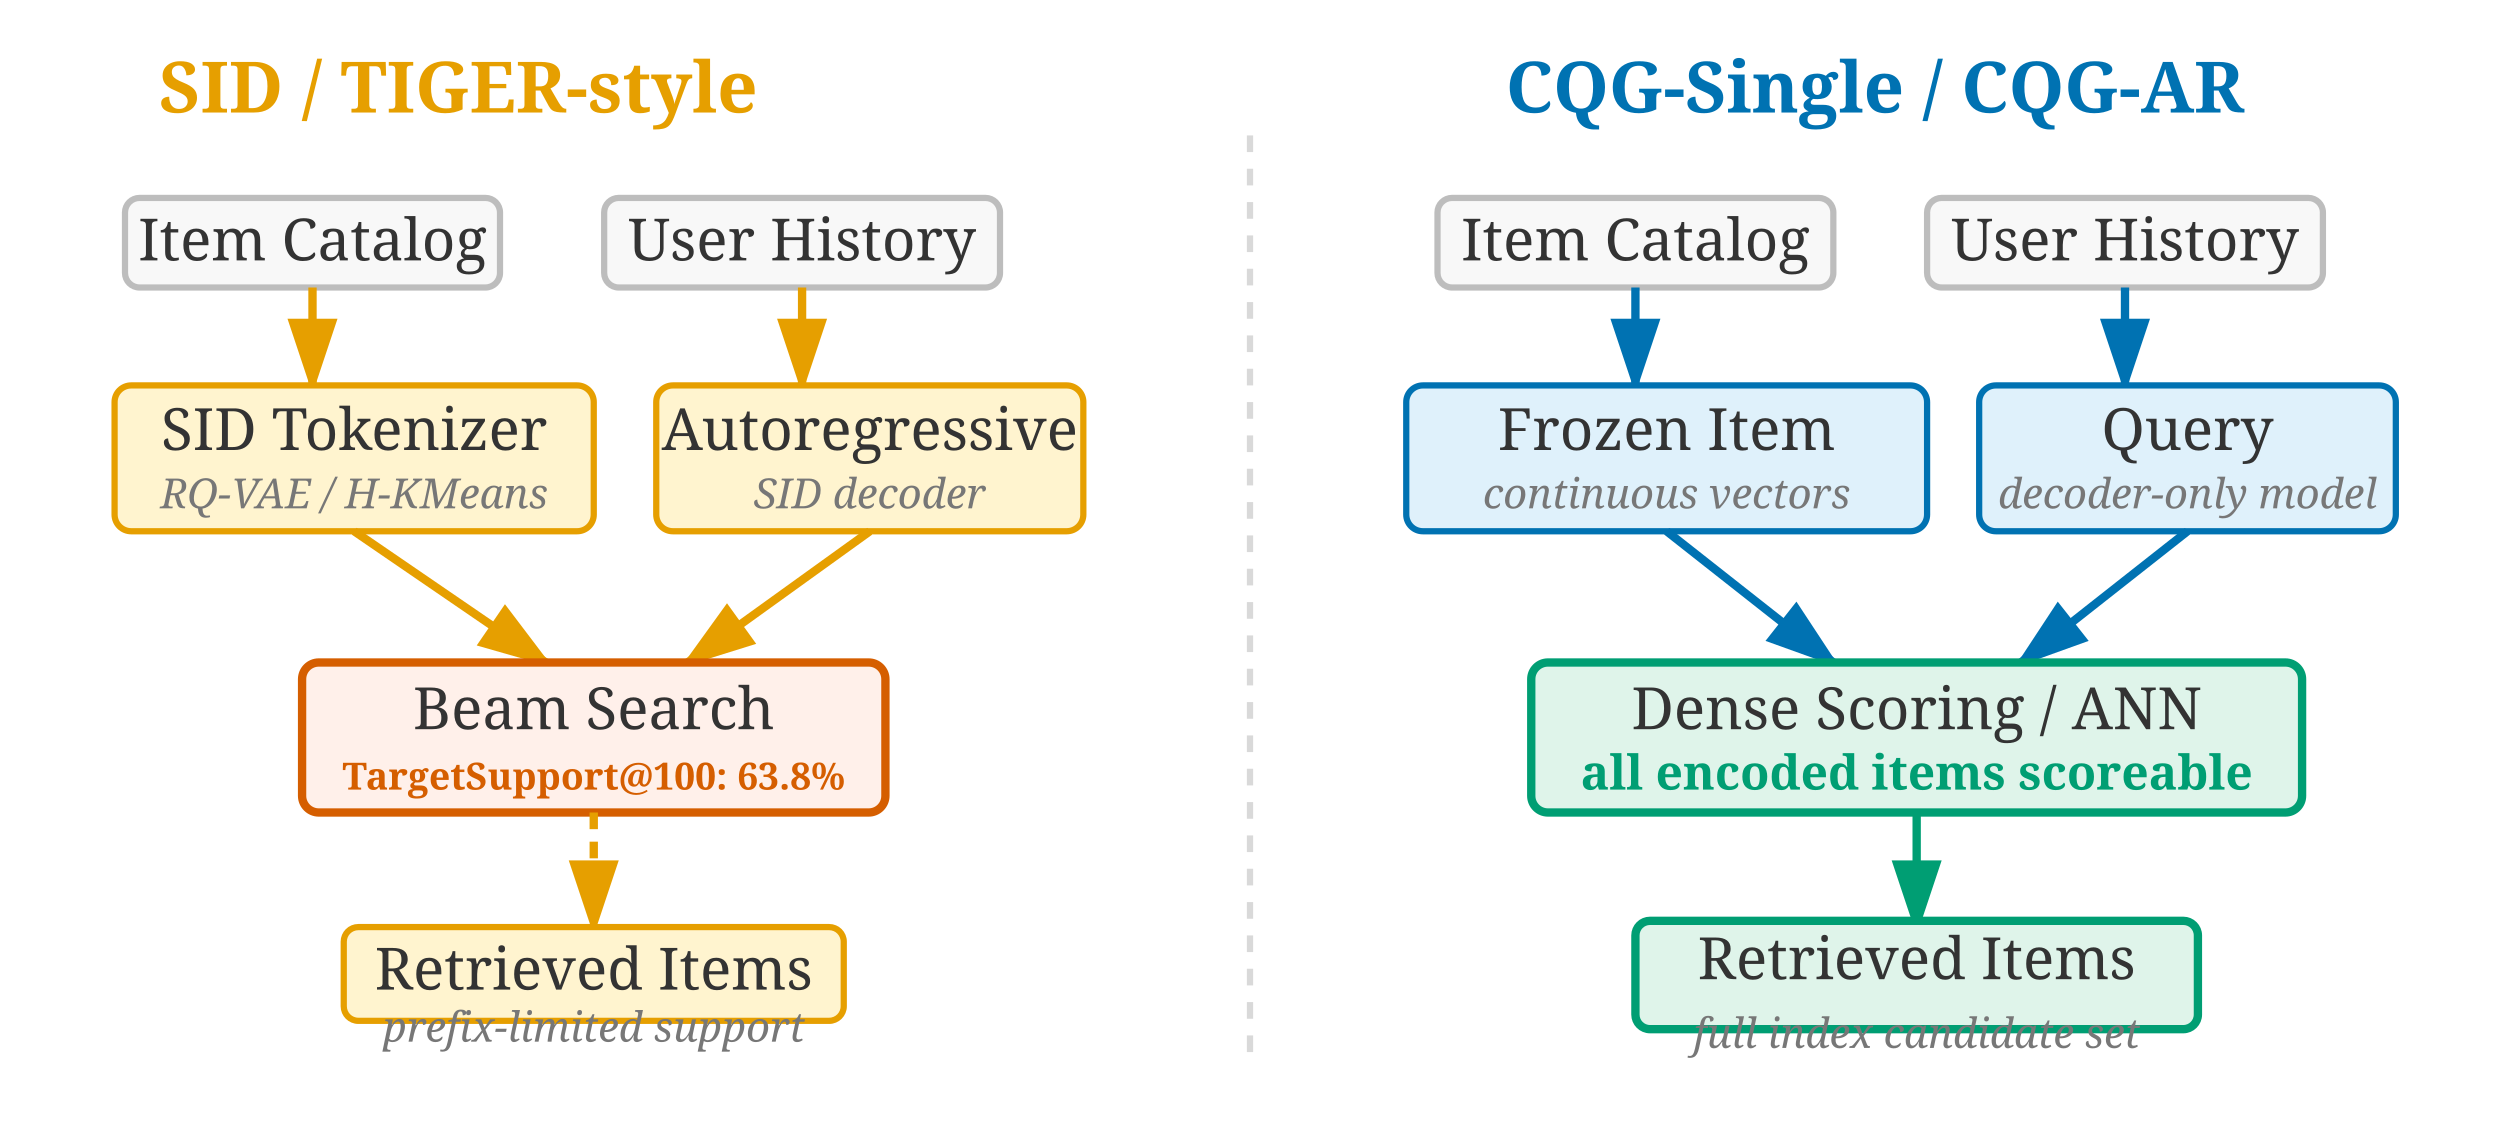
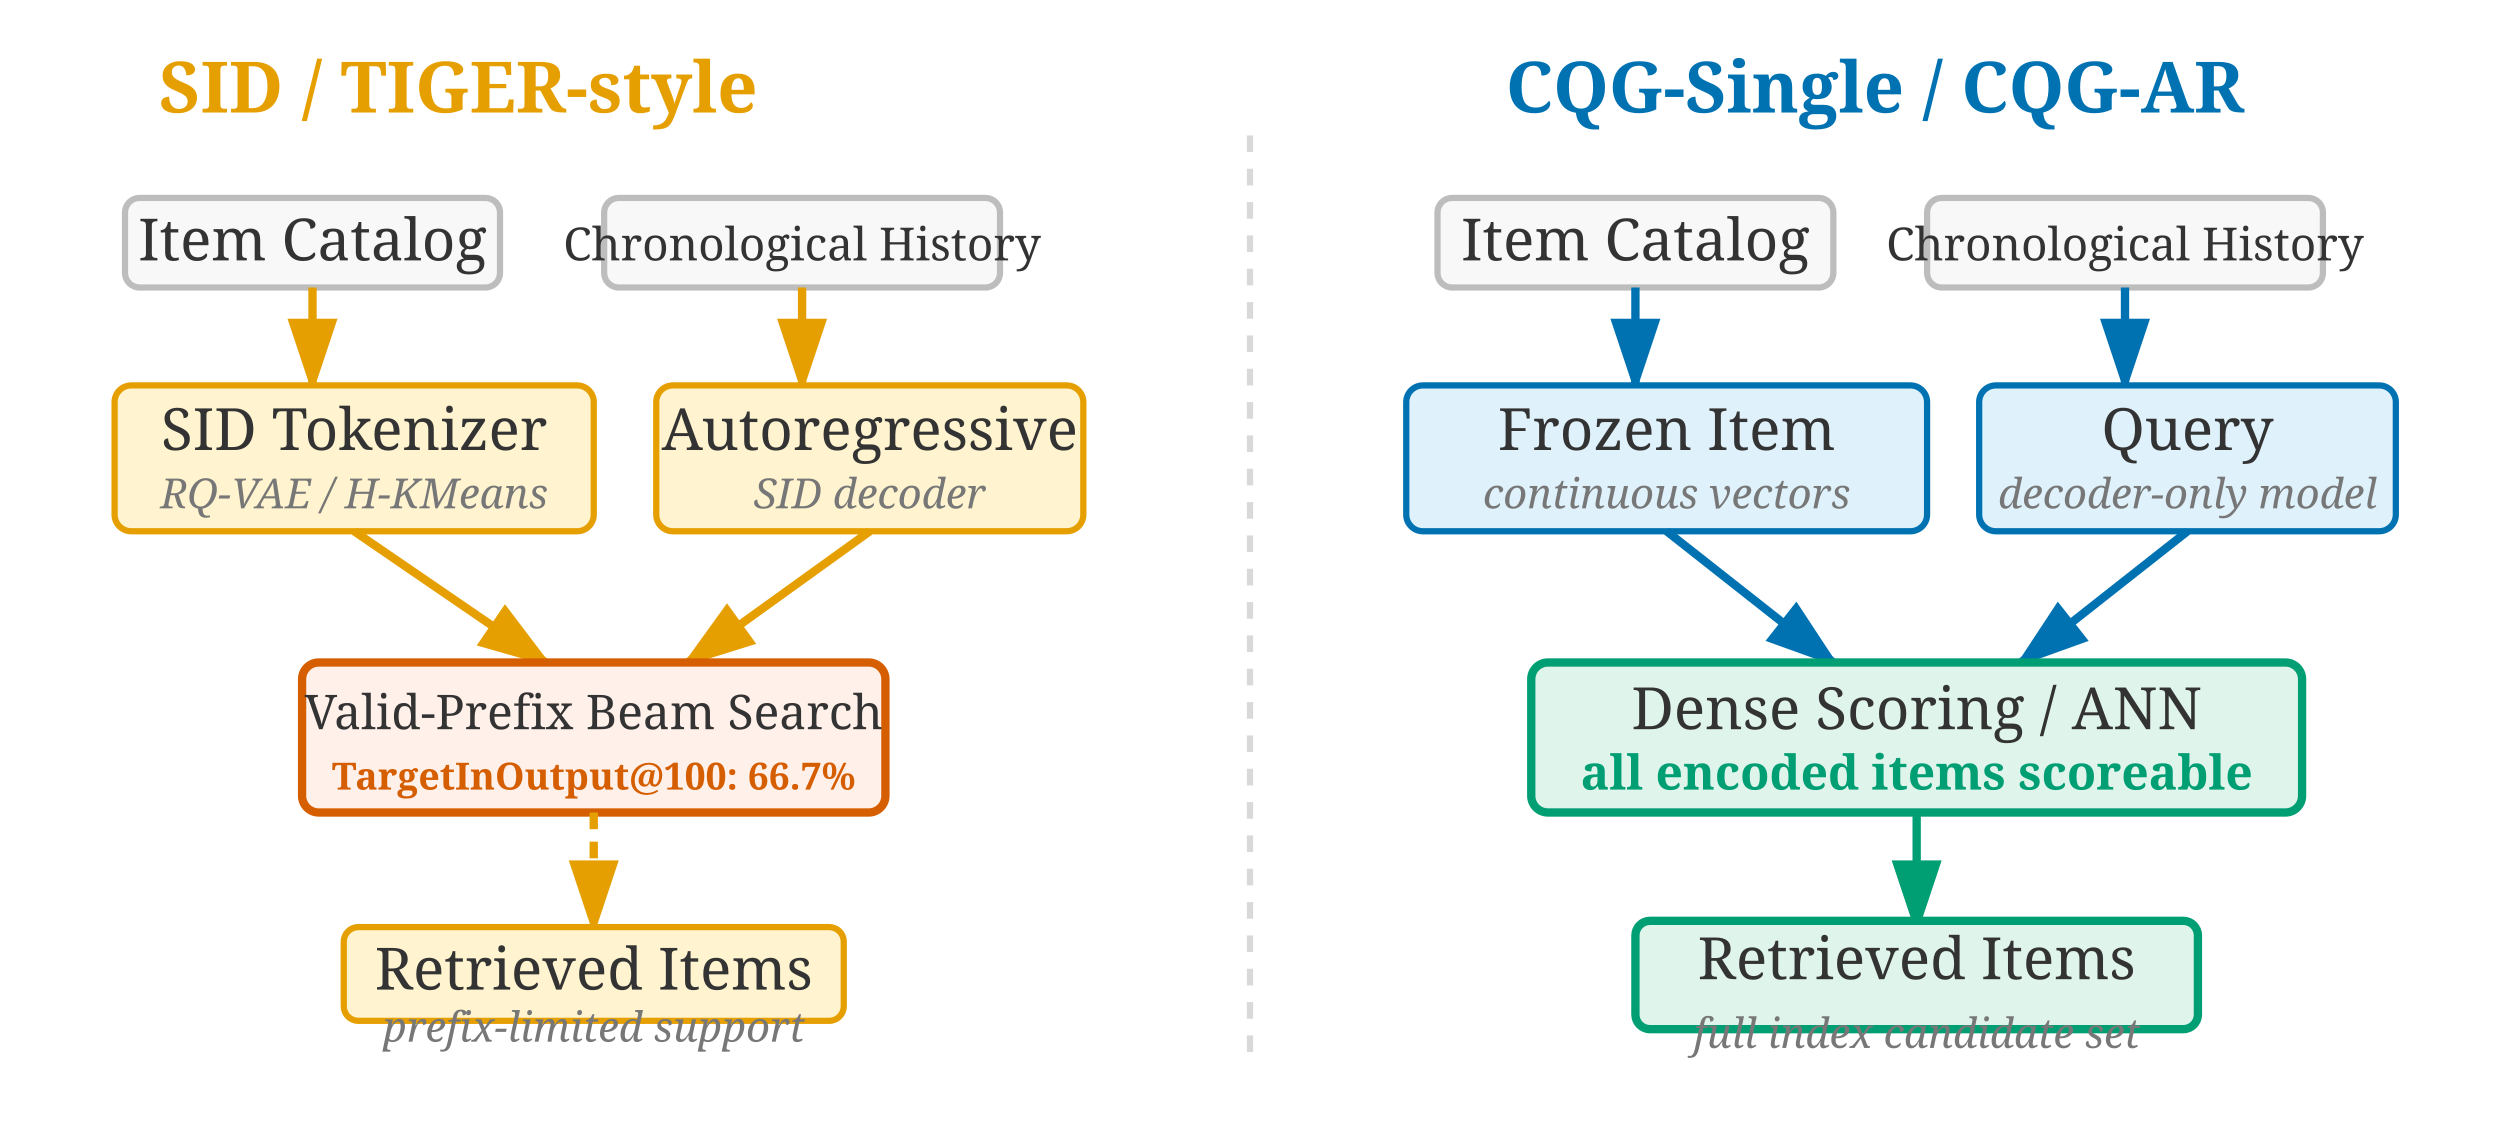
<svg xmlns="http://www.w3.org/2000/svg" width="1200" height="540" viewBox="0 0 1200 540">
  <defs>
    <marker id="arrow-orange" markerWidth="10" markerHeight="10" refX="8" refY="3" orient="auto" markerUnits="strokeWidth">
      <path d="M0,0 L0,6 L9,3 z" fill="#e69f00" />
    </marker>
    <marker id="arrow-blue" markerWidth="10" markerHeight="10" refX="8" refY="3" orient="auto" markerUnits="strokeWidth">
      <path d="M0,0 L0,6 L9,3 z" fill="#0072b2" />
    </marker>
    <marker id="arrow-green" markerWidth="10" markerHeight="10" refX="8" refY="3" orient="auto" markerUnits="strokeWidth">
      <path d="M0,0 L0,6 L9,3 z" fill="#009e73" />
    </marker>
    <style>
      .title { font: 700 34px Georgia, serif; }
      .boxtext { font: 28px Georgia, serif; fill: #333; }
      .small { font: italic 20px Georgia, serif; fill: #777; }
      .metricO { font: 700 25px Georgia, serif; fill: #d55e00; }
      .metricG { font: 700 23px Georgia, serif; fill: #009e73; }
      .graybox { fill: #f8f8f8; stroke: #bdbdbd; stroke-width: 3; }
      .orangebox { fill: #fff4cf; stroke: #e69f00; stroke-width: 3; }
      .redbox { fill: #fff0ea; stroke: #d55e00; stroke-width: 4; }
      .bluebox { fill: #dff1fb; stroke: #0072b2; stroke-width: 3; }
      .greenbox { fill: #dff4ea; stroke: #009e73; stroke-width: 4; }
      .arrowO { stroke: #e69f00; stroke-width: 4; fill: none; marker-end: url(#arrow-orange); }
      .arrowB { stroke: #0072b2; stroke-width: 4; fill: none; marker-end: url(#arrow-blue); }
      .arrowG { stroke: #009e73; stroke-width: 4; fill: none; marker-end: url(#arrow-green); }
      .dash { stroke: #d9d9d9; stroke-width: 3; stroke-dasharray: 8 8; }
    </style>
  </defs>
  <text x="220" y="54" text-anchor="middle" class="title" fill="#e69f00">SID / TIGER-style</text>
  <text x="900" y="54" text-anchor="middle" class="title" fill="#0072b2">CQG-Single / CQG-AR</text>
  <line x1="600" y1="65" x2="600" y2="510" class="dash" />
  <rect x="60" y="95" width="180" height="43" rx="7" class="graybox" />
  <text x="150" y="125" text-anchor="middle" class="boxtext">Item Catalog</text>
  <rect x="290" y="95" width="190" height="43" rx="7" class="graybox" />
-   <text x="385" y="125" text-anchor="middle" class="boxtext">User History</text>
+   <text x="385" y="125" text-anchor="middle" class="boxtext" style="font-size:22px">Chronological History</text>
  <path d="M150 138 L150 185" class="arrowO" />
  <path d="M385 138 L385 185" class="arrowO" />
  <rect x="55" y="185" width="230" height="70" rx="8" class="orangebox" />
  <text x="170" y="216" text-anchor="middle" class="boxtext">SID Tokenizer</text>
  <text x="170" y="244" text-anchor="middle" class="small">RQ-VAE / H-KMeans</text>
  <rect x="315" y="185" width="205" height="70" rx="8" class="orangebox" />
  <text x="417.5" y="216" text-anchor="middle" class="boxtext">Autoregressive</text>
  <text x="417.5" y="244" text-anchor="middle" class="small">SID decoder</text>
  <path d="M170 255 L262 318" class="arrowO" />
  <path d="M417.5 255 L330 318" class="arrowO" />
  <rect x="145" y="318" width="280" height="72" rx="8" class="redbox" />
-   <text x="285" y="350" text-anchor="middle" class="boxtext" font-weight="700">Beam Search</text>
-   <text x="285" y="379" text-anchor="middle" class="metricO" style="font-size:18px">TargetSupport@100: 63.8%</text>
+   <text x="285" y="350" text-anchor="middle" class="boxtext" font-weight="700" style="font-size:23px">Valid-Prefix Beam Search</text>
+   <text x="285" y="379" text-anchor="middle" class="metricO" style="font-size:18px">TargetInOutput@100: 66.7%</text>
  <path d="M285 390 L285 445" class="arrowO" stroke-dasharray="8 6" />
  <rect x="165" y="445" width="240" height="45" rx="7" class="orangebox" />
  <text x="285" y="475" text-anchor="middle" class="boxtext">Retrieved Items</text>
  <text x="285" y="500" text-anchor="middle" class="small">prefix-limited support</text>
  <rect x="690" y="95" width="190" height="43" rx="7" class="graybox" />
  <text x="785" y="125" text-anchor="middle" class="boxtext">Item Catalog</text>
  <rect x="925" y="95" width="190" height="43" rx="7" class="graybox" />
-   <text x="1020" y="125" text-anchor="middle" class="boxtext">User History</text>
+   <text x="1020" y="125" text-anchor="middle" class="boxtext" style="font-size:22px">Chronological History</text>
  <path d="M785 138 L785 185" class="arrowB" />
  <path d="M1020 138 L1020 185" class="arrowB" />
  <rect x="675" y="185" width="250" height="70" rx="8" class="bluebox" />
  <text x="800" y="216" text-anchor="middle" class="boxtext">Frozen Item</text>
  <text x="800" y="244" text-anchor="middle" class="small">continuous vectors</text>
  <rect x="950" y="185" width="200" height="70" rx="8" class="bluebox" />
  <text x="1050" y="216" text-anchor="middle" class="boxtext">Query</text>
  <text x="1050" y="244" text-anchor="middle" class="small">decoder-only model</text>
  <path d="M800 255 L880 318" class="arrowB" />
  <path d="M1050 255 L970 318" class="arrowB" />
  <rect x="735" y="318" width="370" height="72" rx="8" class="greenbox" />
  <text x="920" y="350" text-anchor="middle" class="boxtext" font-weight="700">Dense Scoring / ANN</text>
  <text x="920" y="379" text-anchor="middle" class="metricG">all encoded items scoreable</text>
  <path d="M920 390 L920 445" class="arrowG" />
  <rect x="785" y="442" width="270" height="52" rx="7" class="greenbox" />
  <text x="920" y="470" text-anchor="middle" class="boxtext">Retrieved Items</text>
  <text x="920" y="503" text-anchor="middle" class="small">full index candidate set</text>
</svg>
